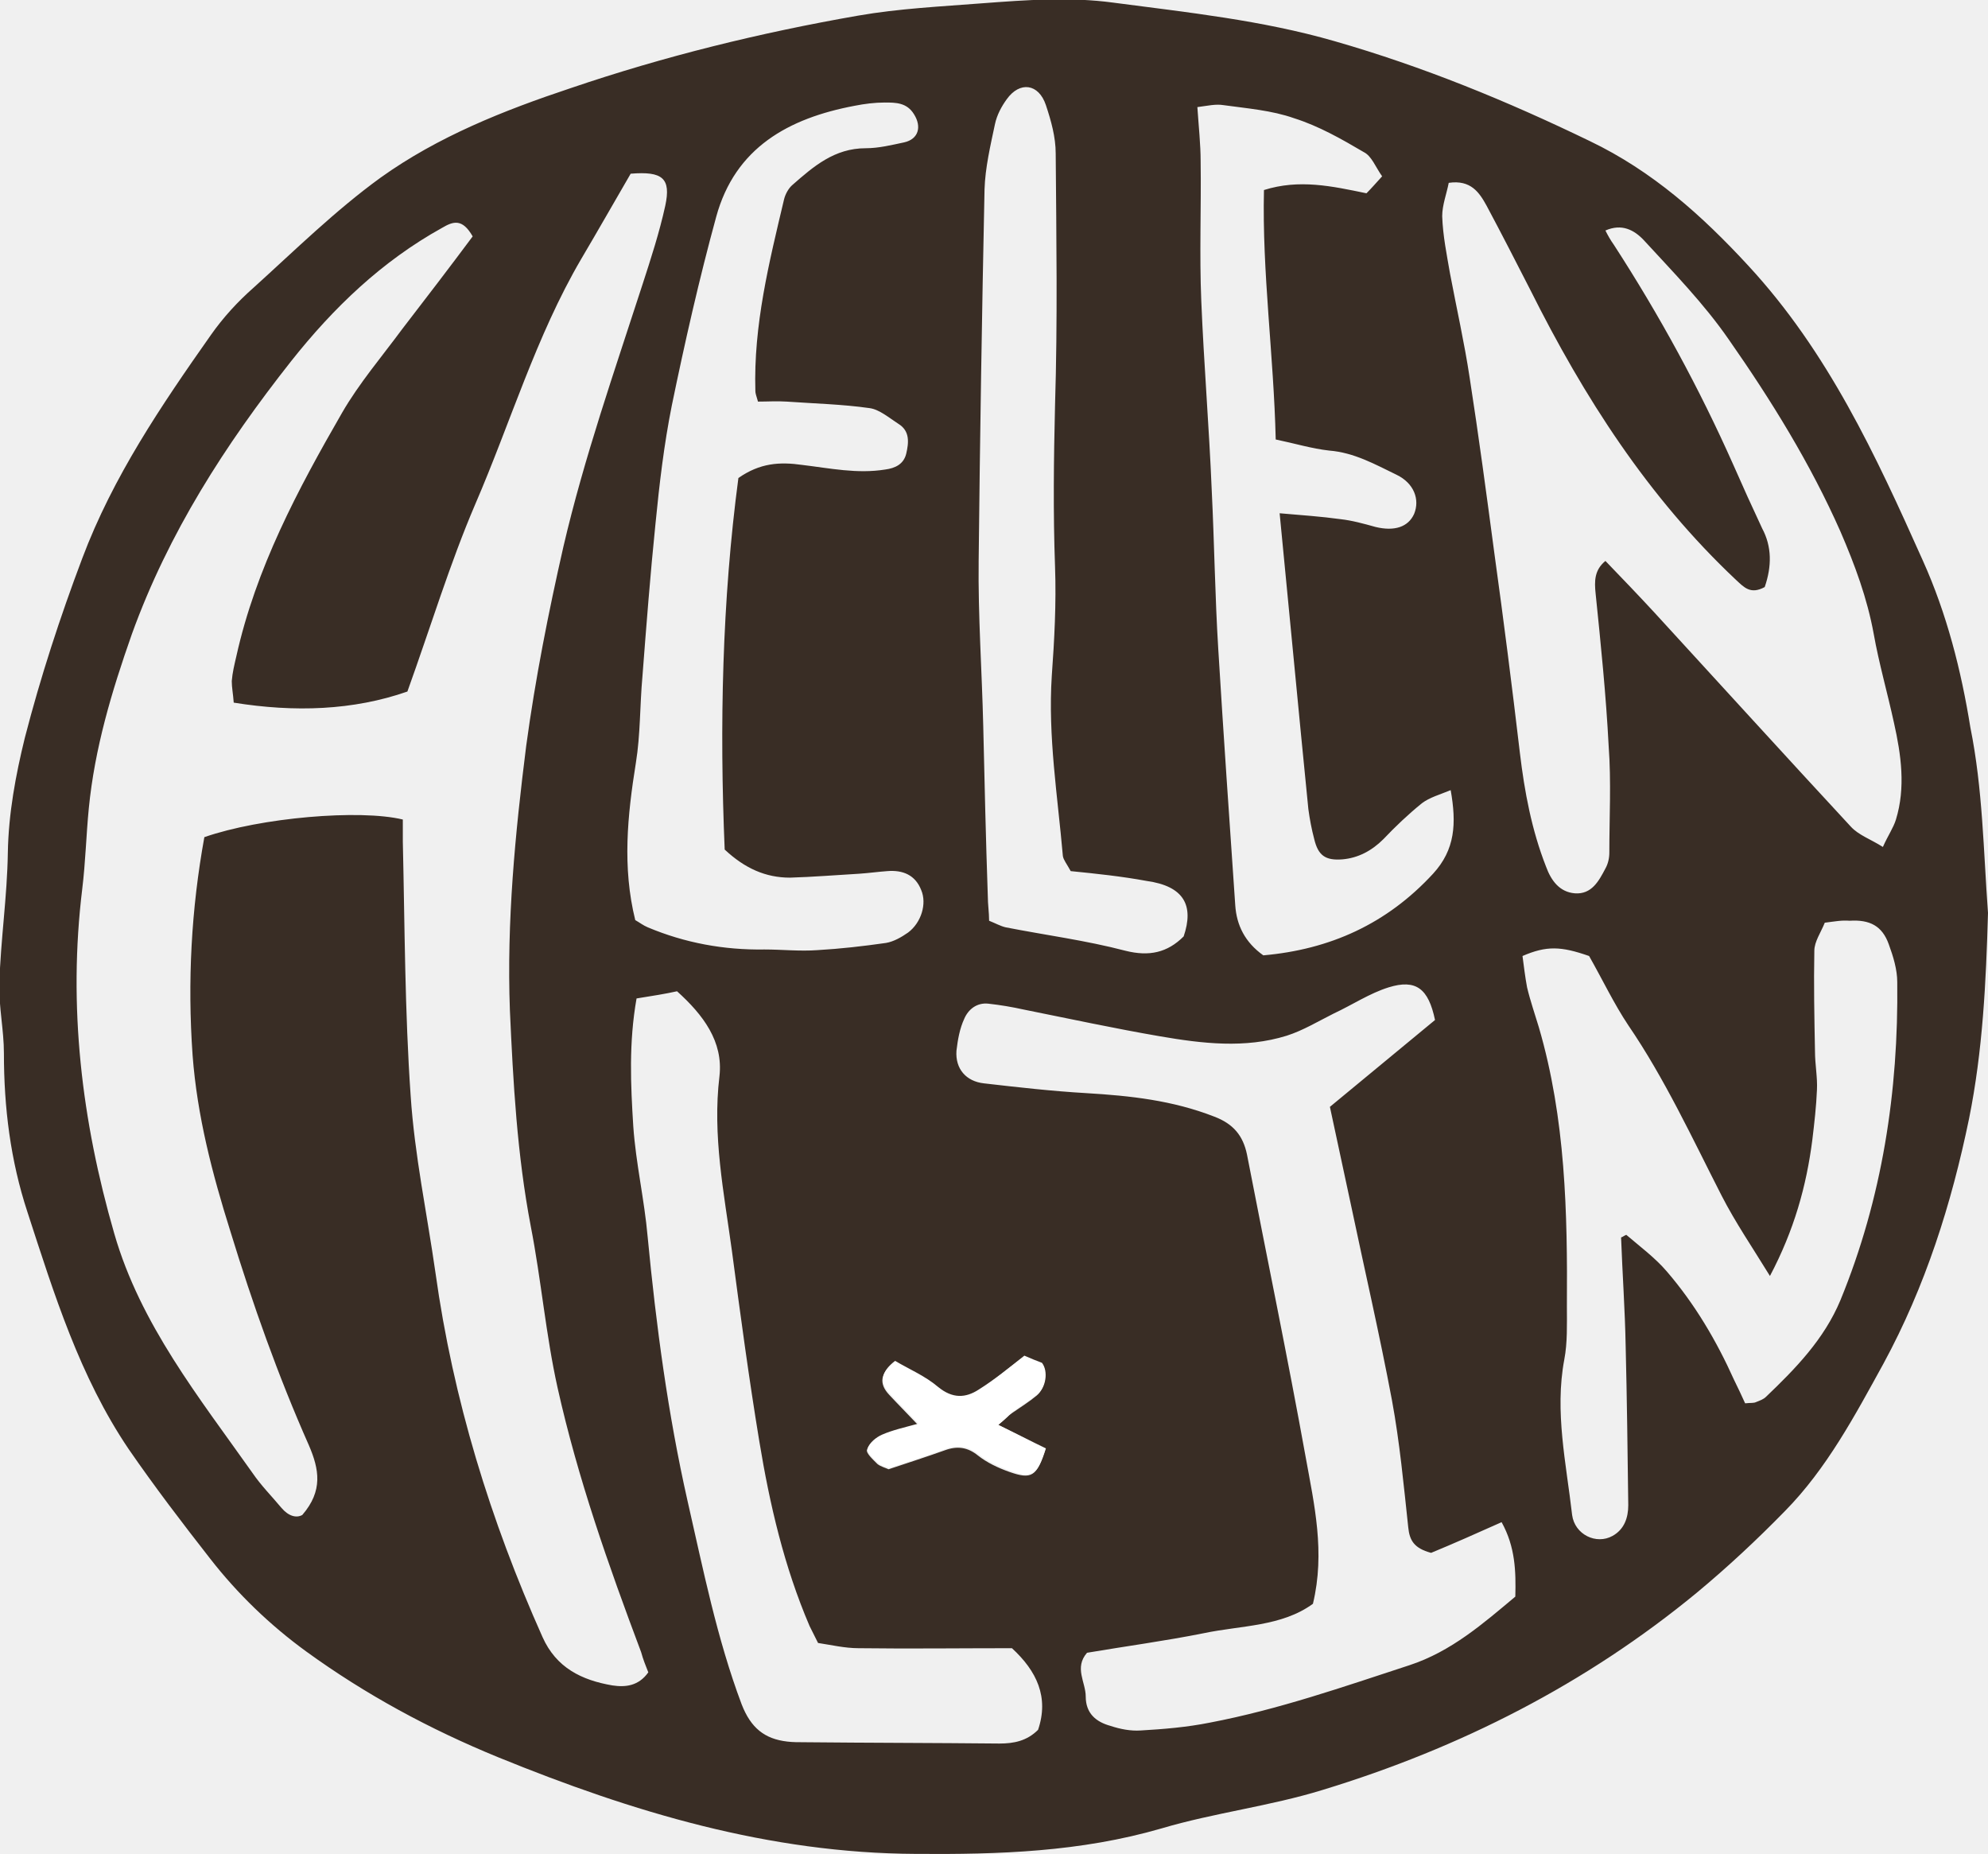
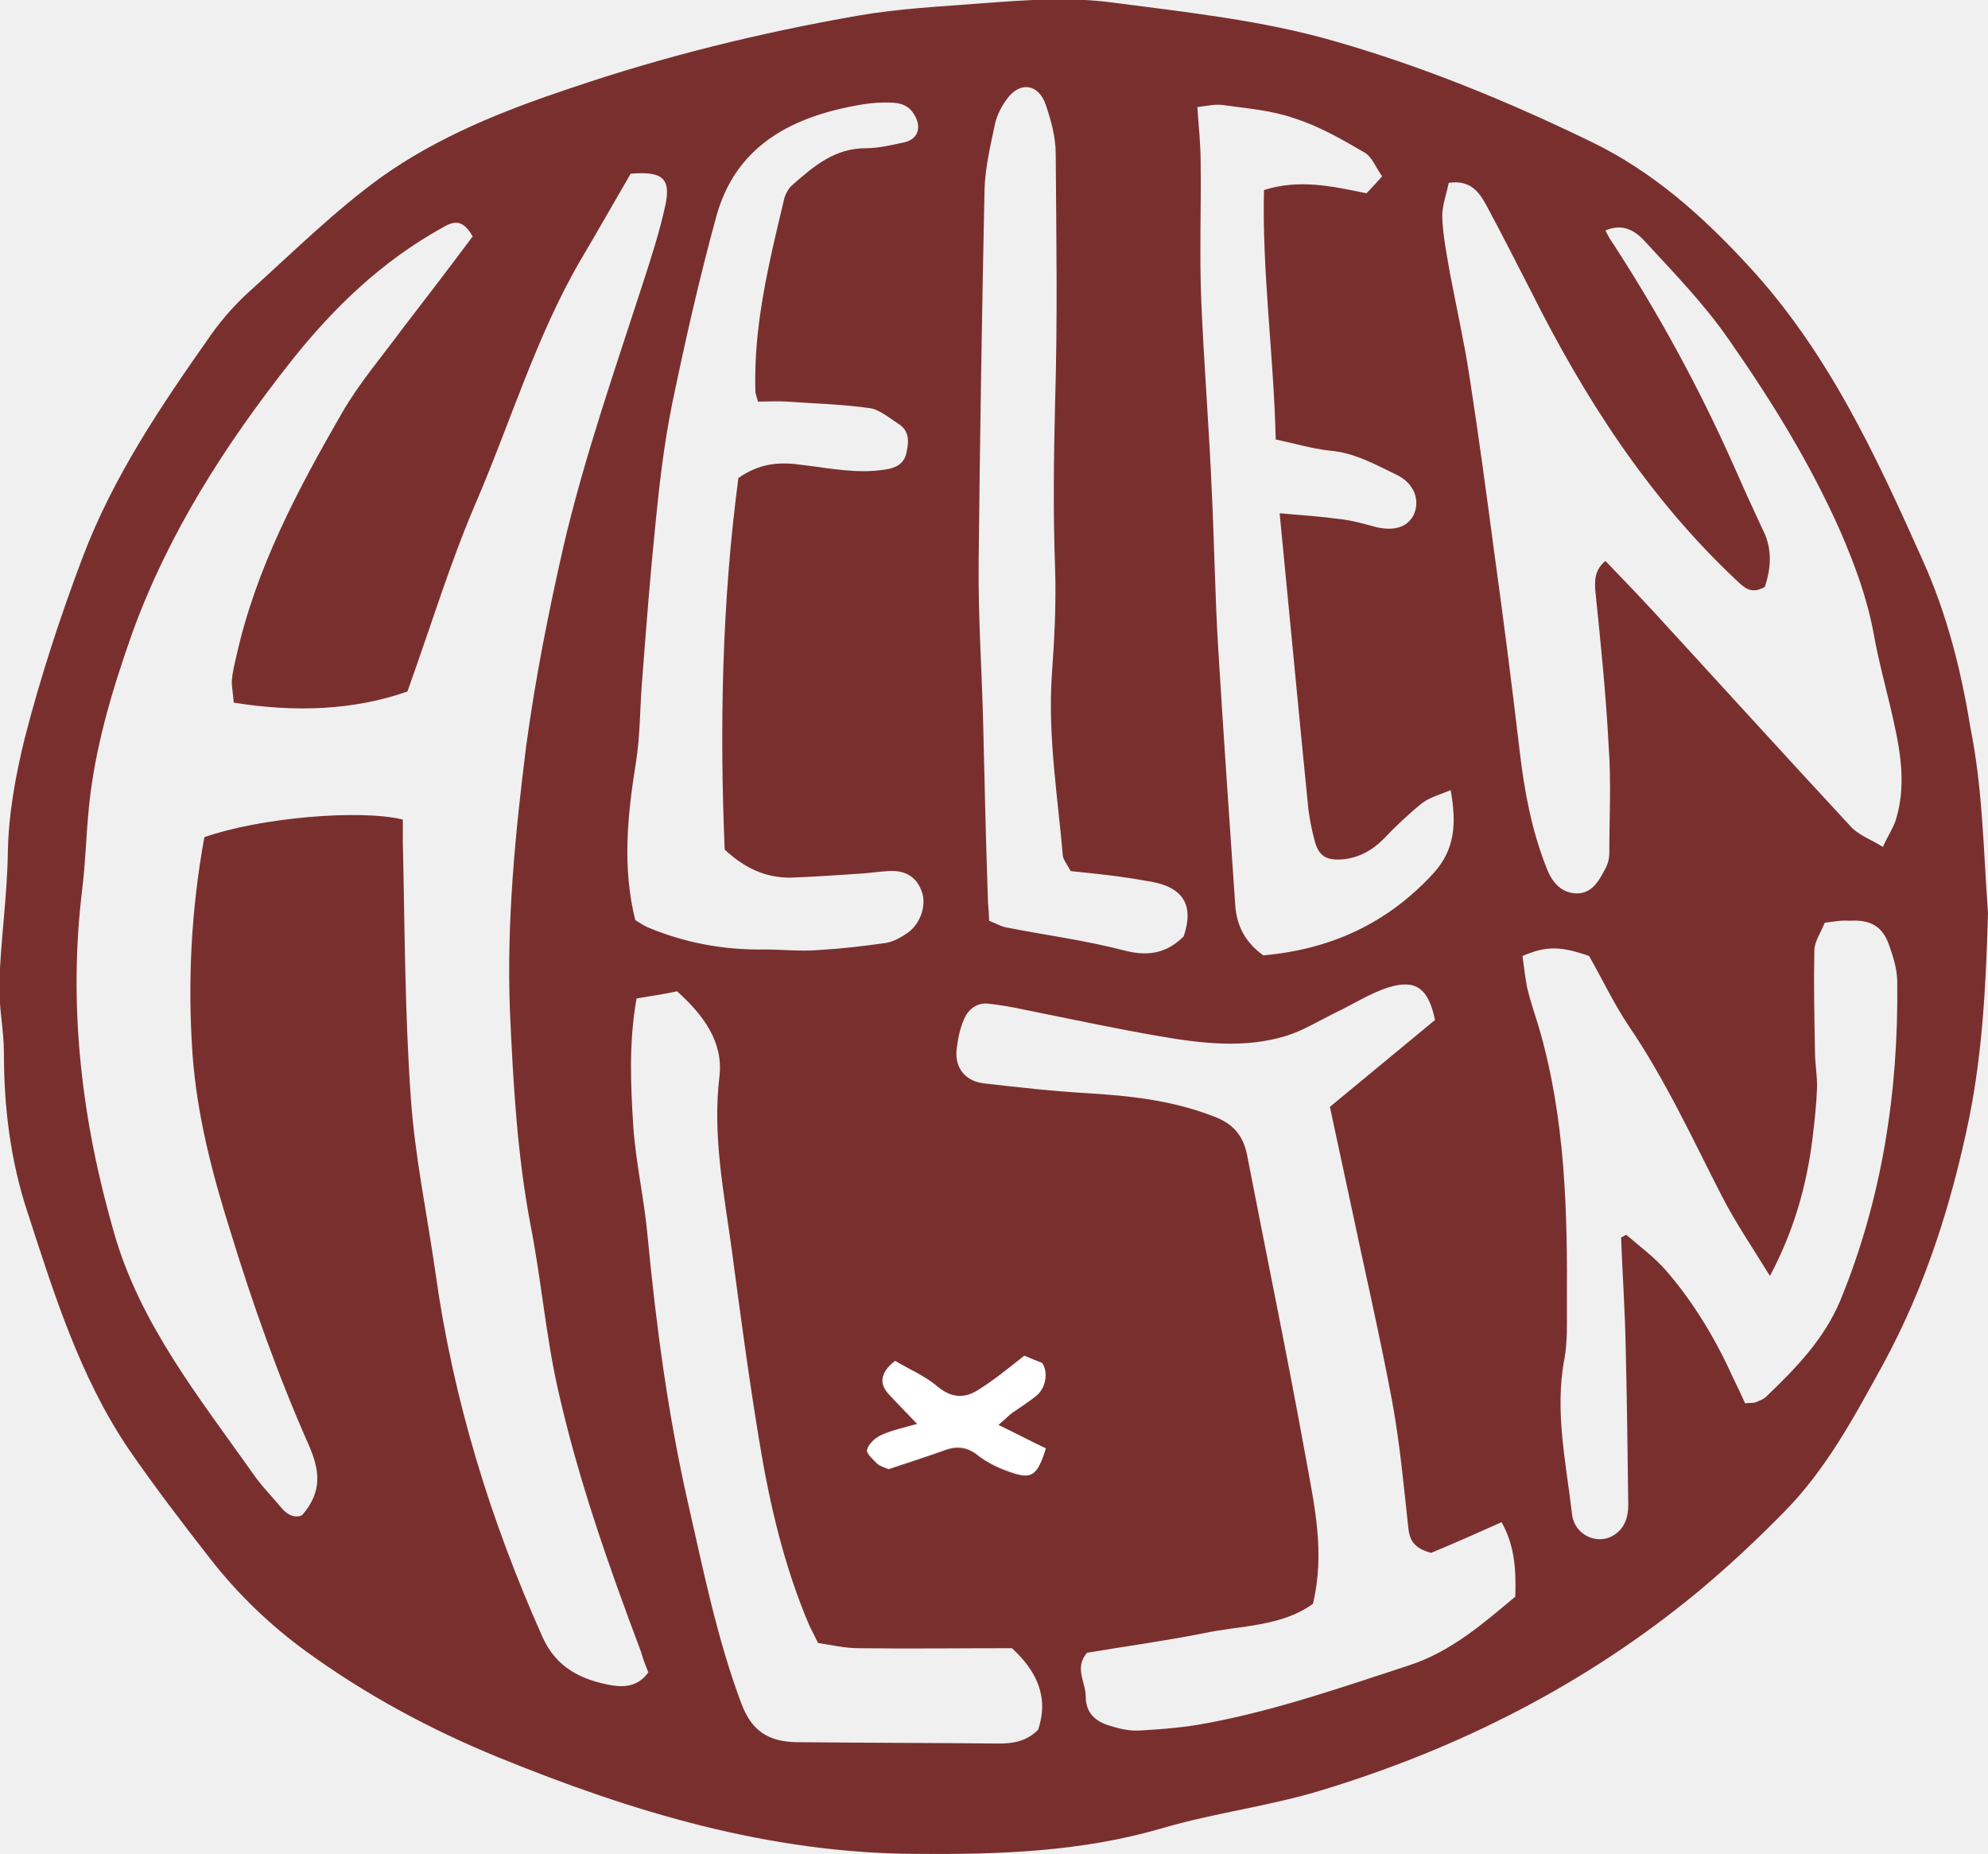
- <svg xmlns="http://www.w3.org/2000/svg" version="1.1" id="Layer_1" x="0px" y="0px" viewBox="0 0 304.5 283.9" style="enable-background:new 0 0 304.5 283.9;" xml:space="preserve">
+ <svg xmlns="http://www.w3.org/2000/svg" version="1.1" id="Layer_1" x="0px" y="0px" viewBox="-153 255.1 304.5 283.9" style="enable-background:new -153 255.1 304.5 283.9;" xml:space="preserve">
  <style type="text/css">
- 	.st0{fill:#392D25;}
+ 	.st0{fill:#7A2F2F;}
	.st1{fill:#FFFFFF;}
</style>
  <g>
-     <path class="st0" d="M304.5,139.8c-0.3,10.6-0.8,21.1-2.9,31.5c-2.7,13.1-6.7,25.7-13.1,37.5c-4.4,8-8.7,16.1-15.1,22.6   c-4.3,4.4-8.8,8.6-13.5,12.5c-17,14-36.3,23.8-57.3,30.2c-8.1,2.5-16.6,3.5-24.7,5.9c-12.4,3.6-24.9,4-37.6,3.9   c-22.5-0.1-43.4-6.4-64-14.8c-10.5-4.3-20.3-9.6-29.4-16.2c-5.5-4-10.5-8.8-14.7-14.2c-4.3-5.5-8.5-11-12.5-16.8   c-7.5-11.1-11.4-23.7-15.5-36.3c-2.6-7.9-3.6-16-3.6-24.3c0-3.6-0.8-7.1-0.7-10.7c0.2-6.7,1.2-13.3,1.3-20c0.1-6,1.2-11.9,2.6-17.6   c2.4-9.3,5.4-18.5,8.8-27.5c4.7-12.5,12.1-23.4,19.7-34.2c1.9-2.7,4.1-5.1,6.6-7.3c6.3-5.7,12.5-11.8,19.4-16.8   c8.8-6.3,18.9-10.3,29.1-13.7c14.4-4.9,29.1-8.5,44-11.1c6.3-1.1,12.7-1.4,19.1-1.9c6.7-0.5,13.3-1,20-0.1   c11.4,1.5,22.8,2.7,33.9,5.9c13.6,3.9,26.5,9.2,39.1,15.3c9.6,4.6,17.2,11.4,24.3,19.1c12.2,13.2,19.5,29,26.7,45.1   c3.7,8.2,5.9,16.9,7.3,25.6C303.7,120.8,303.8,130.3,304.5,139.8z M72.4,36.2c-1.6-2.8-3-2.3-4.7-1.3C58.5,40,51.1,47.1,44.6,55.3   C34.5,68.1,25.8,81.6,20.2,97.1c-3.1,8.8-5.7,17.5-6.6,26.7c-0.4,4.1-0.5,8.2-1,12.3c-2.2,18-0.1,35.5,4.9,52.8   c4,13.9,13,25.1,21.2,36.7c1.3,1.9,2.9,3.5,4.4,5.3c1.1,1.3,2.3,1.6,3.2,1.1c3.2-3.7,2.6-7,1-10.7c-4.7-10.6-8.6-21.6-12-32.7   c-2.8-8.9-5.1-17.7-5.8-27c-0.8-11.3-0.2-22.4,1.8-33.4c8.6-3,23.8-4.3,30.4-2.7c0,1.1,0,2.3,0,3.4c0.3,13,0.3,26,1.2,38.9   c0.6,9.1,2.5,18,3.8,27.1c2.7,19.4,8.4,37.9,16.4,55.8c2.1,4.7,6,6.6,10.7,7.4c2,0.3,4,0.1,5.5-2c-0.4-1-0.8-2-1.1-3.1   c-5-13.3-9.7-26.6-12.8-40.5c-1.8-8.1-2.5-16.5-4.1-24.7c-2.1-11-2.7-22-3.2-33.1c-0.5-13.6,0.8-27,2.5-40.5   c1.4-10.3,3.4-20.4,5.7-30.5c3.2-13.7,7.8-26.8,12.1-40.1c1.3-4,2.6-8,3.5-12.1c0.9-4.2-0.4-5.3-5.3-4.9c-2.5,4.3-5,8.7-7.6,13.1   c-6.9,11.8-10.8,25-16.2,37.5c-3.9,9.1-6.8,18.7-10.4,28.7c-8.3,2.9-17.3,3.2-26.6,1.7c-0.1-1.4-0.3-2.3-0.3-3.3   c0.1-1.3,0.4-2.5,0.7-3.8c3-13.5,9.4-25.5,16.2-37.3c2.6-4.5,6.1-8.6,9.2-12.8C65.3,45.6,68.9,40.9,72.4,36.2z M270.3,89.9   c-2.2,1.2-3.2,0-4.4-1.1c-13.5-12.7-23.3-28-31.5-44.4c-2.2-4.3-4.4-8.6-6.7-12.9c-1.1-2-2.4-4-5.8-3.5c-0.3,1.6-1,3.4-1,5.1   c0.1,3,0.7,5.9,1.2,8.8c1,5.3,2.2,10.6,3,15.9c1.4,9,2.6,18,3.8,27c1.4,10.1,2.7,20.3,3.9,30.5c0.7,5.9,1.8,11.8,4,17.4   c0.8,2.2,2.1,3.9,4.4,4.1c2.6,0.2,3.7-1.9,4.7-3.8c0.4-0.7,0.6-1.6,0.6-2.4c0-5.4,0.3-10.9-0.1-16.3c-0.4-7.8-1.2-15.6-2-23.4   c-0.2-1.9-0.2-3.6,1.5-5c2.6,2.7,5.1,5.3,7.5,7.9c10,10.9,20,21.9,30.1,32.8c1.2,1.3,3,1.9,4.9,3.1c0.8-1.8,1.6-2.9,2-4.2   c1.5-4.9,0.8-9.9-0.3-14.8c-1-4.6-2.3-9.1-3.1-13.6c-1-5.5-2.9-10.6-5.1-15.7c-4.6-10.4-10.6-20.1-17.1-29.4   c-3.8-5.5-8.5-10.3-13-15.2c-1.5-1.6-3.4-2.6-5.9-1.5c0.4,0.8,0.8,1.5,1.3,2.2c7,10.8,13.1,22,18.3,33.7c1.4,3.2,2.9,6.5,4.4,9.7   C271.4,83.7,271.4,86.7,270.3,89.9z M219.2,237.8c-2.6-0.7-3.3-1.9-3.5-3.9c-0.7-6.5-1.3-13-2.5-19.5c-1.9-10.1-4.2-20-6.3-30   c-1.1-5.1-2.2-10.2-3.2-14.9c5.7-4.7,10.9-9,16.1-13.3c-1-4.8-2.9-6.3-7.1-5c-2.9,0.9-5.6,2.7-8.4,4c-2.4,1.2-4.7,2.6-7.2,3.4   c-6.4,2-13,1.2-19.4,0.1c-7-1.2-13.9-2.7-20.9-4.1c-1.8-0.4-3.6-0.7-5.4-0.9c-1.8-0.2-3.1,0.9-3.7,2.3c-0.7,1.5-1,3.2-1.2,4.9   c-0.2,2.8,1.5,4.7,4.2,5c5.2,0.6,10.5,1.2,15.7,1.5c6.7,0.4,13.2,1.1,19.6,3.6c2.9,1.1,4.4,2.9,5,5.8c3,15.5,6.2,30.9,9,46.4   c1.3,7.2,3,14.5,1.1,22.4c-4.8,3.5-11,3.3-16.7,4.5c-6,1.2-12,2-17.9,3c-2,2.3-0.2,4.5-0.2,6.7c0,2.6,1.6,3.9,3.8,4.5   c1.5,0.5,3.1,0.8,4.6,0.7c3.5-0.2,7.1-0.5,10.6-1.2c10.5-2,20.5-5.5,30.6-8.8c6.4-2.1,11.3-6.4,16.2-10.5c0.1-3.9,0-7.6-2.1-11.4   C226.2,234.8,222.6,236.4,219.2,237.8z M279.5,141.3c-0.6,1.5-1.6,2.9-1.6,4.3c-0.1,5.1,0,10.2,0.1,15.4c0,2,0.4,4,0.3,5.9   c-0.1,2.5-0.4,5.1-0.7,7.6c-0.9,7.1-2.8,13.9-6.5,20.9c-2.7-4.4-5.3-8.2-7.4-12.3c-4.5-8.8-8.7-17.9-14.3-26.1   c-2.2-3.3-3.9-6.9-6-10.6c-4.3-1.5-6.5-1.6-10.2,0c0.2,1.5,0.4,3.2,0.7,4.8c0.5,2.1,1.2,4.1,1.8,6.1c4.1,14,4.4,28.4,4.3,42.8   c0,2.7,0.1,5.5-0.4,8.1c-1.5,8,0.3,15.9,1.2,23.8c0.4,3,3.7,4.6,6.2,3.2c1.8-1,2.4-2.8,2.4-4.7c-0.1-8.1-0.2-16.3-0.4-24.4   c-0.1-5.5-0.5-11.1-0.7-16.6c0.3-0.1,0.5-0.3,0.8-0.4c2.1,1.8,4.4,3.5,6.2,5.6c4.3,5,7.6,10.6,10.3,16.6c0.6,1.2,1.2,2.5,1.7,3.6   c0.9-0.1,1.3,0,1.7-0.2c0.5-0.2,1.1-0.4,1.5-0.8c4.5-4.3,8.9-8.8,11.4-14.8c6.4-15.6,8.9-32,8.7-48.7c0-1.9-0.6-3.9-1.3-5.8   c-1-2.8-2.9-3.8-6-3.6C282.1,140.9,281.1,141.1,279.5,141.3z M116.1,61.5c-0.3-1-0.4-1.3-0.4-1.6c-0.3-10.1,2.1-19.7,4.4-29.4   c0.2-0.8,0.7-1.7,1.3-2.2c3.2-2.8,6.4-5.6,11.2-5.6c2,0,4-0.5,5.9-0.9c2.2-0.5,2.7-2.4,1.5-4.3c-1.1-1.8-2.8-1.8-4.5-1.8   c-1.5,0-3.1,0.2-4.6,0.5c-10.1,1.9-18.3,6.4-21.2,17c-2.6,9.5-4.8,19.2-6.8,28.9c-1.2,6-1.9,12-2.5,18.1c-0.8,7.8-1.4,15.6-2,23.4   c-0.4,4.4-0.3,8.9-1,13.2c-1.3,8.1-2.1,16-0.1,24.1c0.7,0.4,1.2,0.8,1.9,1.1c5.7,2.4,11.7,3.5,17.9,3.4c2.7,0,5.4,0.3,8.1,0.1   c3.5-0.2,7-0.6,10.5-1.1c1.2-0.2,2.4-0.9,3.4-1.6c2-1.5,2.9-4.4,2-6.5c-0.9-2.3-2.8-3.1-5.2-2.9c-1.4,0.1-2.8,0.3-4.3,0.4   c-3.5,0.2-7.1,0.5-10.6,0.6c-3.7,0-6.9-1.4-10-4.3c-0.8-18.9-0.4-38.1,2.1-56.9c3.3-2.3,6.3-2.5,9.8-2c4.2,0.5,8.4,1.4,12.7,0.7   c1.5-0.2,2.8-0.8,3.2-2.4c0.4-1.7,0.6-3.5-1.2-4.6c-1.4-0.9-2.9-2.2-4.4-2.4c-4.2-0.6-8.5-0.7-12.7-1   C119,61.4,117.6,61.5,116.1,61.5z M195.4,67.3c-0.3-12.9-2.1-25.6-1.8-38.2c5.4-1.7,10.4-0.6,15.7,0.5c0.7-0.7,1.4-1.5,2.4-2.6   c-1-1.4-1.6-3.1-2.8-3.7c-3.4-2-6.9-4-10.7-5.2c-3.4-1.2-7.2-1.5-10.8-2c-1.2-0.2-2.4,0.1-4,0.3c0.2,3,0.5,5.7,0.5,8.3   c0.1,7.1-0.2,14.3,0.1,21.4c0.4,9.7,1.2,19.3,1.6,29c0.4,8.1,0.5,16.2,1,24.3c0.8,13.1,1.7,26.1,2.6,39.2c0.2,3.1,1.5,5.7,4.3,7.7   c10.2-0.9,18.9-4.8,26-12.5c3.4-3.7,3.6-7.7,2.7-12.8c-1.7,0.7-3.2,1.1-4.4,2c-2.1,1.7-4.1,3.6-5.9,5.5c-1.8,1.8-3.9,2.9-6.3,3.1   c-2.6,0.2-3.7-0.6-4.3-3.1c-0.4-1.5-0.7-3.1-0.9-4.6c-1.5-15-2.9-30-4.4-45.3c3.5,0.3,6.4,0.5,9.3,0.9c1.8,0.2,3.6,0.7,5.4,1.2   c2.9,0.7,5,0,5.9-2c0.9-2.2,0-4.7-2.7-6c-3.3-1.6-6.5-3.4-10.3-3.7C200.9,68.7,198.3,67.9,195.4,67.3z M97.5,152.9   c-1.2,6.8-0.9,13.2-0.5,19.6c0.4,5.7,1.7,11.2,2.2,16.9c1.3,13.6,3.1,27.1,6.1,40.4c2.4,10.5,4.5,21.1,8.3,31.2   c1.4,3.6,3.5,5.3,7,5.7c0.8,0.1,1.7,0.1,2.6,0.1c10,0.1,20,0.1,29.9,0.2c2.2,0,4.2-0.4,5.9-2.1c1.7-5-0.2-9-4-12.5   c-7.9,0-15.7,0.1-23.5,0c-2.1,0-4.2-0.5-6.2-0.8c-0.5-1-0.9-1.8-1.3-2.6c-3.9-9.1-6.1-18.6-7.7-28.3c-1.6-9.7-2.9-19.4-4.2-29.2   c-1.2-8.8-3-17.6-1.9-26.7c0.6-5.3-2.5-9.4-6.5-13C101.9,152.2,100,152.5,97.5,152.9z M164,133.4c-0.6-1.1-1.1-1.7-1.2-2.3   c-0.8-9.2-2.3-18.3-1.7-27.6c0.4-5.5,0.7-11.1,0.5-16.7c-0.3-8.3-0.2-16.5,0-24.8c0.4-12.8,0.2-25.7,0.1-38.5c0-2.5-0.7-5-1.5-7.4   c-1.1-3.3-4-3.7-6-0.9c-0.8,1.1-1.5,2.4-1.8,3.8c-0.7,3.3-1.5,6.7-1.6,10c-0.4,19-0.7,37.9-0.9,56.9c-0.1,8.4,0.5,16.8,0.7,25.2   c0.2,8.7,0.4,17.4,0.7,26.1c0,1.3,0.2,2.5,0.2,3.8c1,0.4,1.7,0.8,2.5,1c6.1,1.2,12.3,2,18.4,3.6c3.6,0.9,6.4,0.3,8.9-2.2   c1.6-4.7,0.1-7.7-5.7-8.5C171.8,134.2,168,133.8,164,133.4z M152.9,218.2c0.9-0.8,1.5-1.4,2.1-1.8c1.3-0.9,2.6-1.7,3.8-2.7   c1.3-1.1,1.7-3.6,0.7-4.8c-0.8-0.3-1.8-0.8-2.7-1.1c-2.5,1.8-4.6,3.7-7,5.2c-2,1.3-4,1.4-6.2-0.4c-2-1.7-4.5-2.7-6.6-4   c-2.2,1.7-2.4,3.3-0.8,5c1.3,1.4,2.7,2.8,4.4,4.6c-2.2,0.7-4,1-5.6,1.7c-0.9,0.4-1.9,1.2-2.2,2.1c-0.2,0.5,0.9,1.5,1.6,2.2   c0.5,0.4,1.3,0.6,1.7,0.8c3-1,5.8-1.9,8.6-2.9c1.9-0.7,3.5-0.5,5.1,0.8c1.4,1.1,3.1,1.9,4.8,2.5c3.4,1.2,4.2,0.7,5.5-3.4   C158,220.7,155.6,219.6,152.9,218.2z" />
-     <path class="st1" d="M152.9,218.2c2.7,1.3,5,2.5,7.3,3.6c-1.3,4.1-2.1,4.7-5.5,3.4c-1.7-0.6-3.4-1.4-4.8-2.5   c-1.7-1.3-3.3-1.5-5.1-0.8c-2.8,1-5.6,1.9-8.6,2.9c-0.5-0.2-1.2-0.3-1.7-0.8c-0.7-0.6-1.7-1.6-1.6-2.2c0.3-0.9,1.3-1.7,2.2-2.1   c1.6-0.7,3.4-1.1,5.6-1.7c-1.7-1.8-3.1-3.2-4.4-4.6c-1.6-1.7-1.4-3.3,0.8-5c2.2,1.3,4.6,2.3,6.6,4c2.2,1.8,4.2,1.7,6.2,0.4   c2.4-1.5,4.6-3.3,7-5.2c0.9,0.4,1.9,0.8,2.7,1.1c1,1.3,0.6,3.8-0.7,4.8c-1.2,1-2.6,1.8-3.8,2.7   C154.4,216.9,153.9,217.4,152.9,218.2z" />
+     <path class="st0" d="M151.5,394.9c-0.3,10.6-0.8,21.1-2.9,31.5c-2.7,13.1-6.7,25.7-13.1,37.5c-4.4,8-8.7,16.1-15.1,22.6   c-4.3,4.4-8.8,8.6-13.5,12.5c-17,14-36.3,23.8-57.3,30.2c-8.1,2.5-16.6,3.5-24.7,5.9c-12.4,3.6-24.9,4-37.6,3.9   c-22.5-0.1-43.4-6.4-64-14.8c-10.5-4.3-20.3-9.6-29.4-16.2c-5.5-4-10.5-8.8-14.7-14.2c-4.3-5.5-8.5-11-12.5-16.8   c-7.5-11.1-11.4-23.7-15.5-36.3c-2.6-7.9-3.6-16-3.6-24.3c0-3.6-0.8-7.1-0.7-10.7c0.2-6.7,1.2-13.3,1.3-20c0.1-6,1.2-11.9,2.6-17.6   c2.4-9.3,5.4-18.5,8.8-27.5c4.7-12.5,12.1-23.4,19.7-34.2c1.9-2.7,4.1-5.1,6.6-7.3c6.3-5.7,12.5-11.8,19.4-16.8   c8.8-6.3,18.9-10.3,29.1-13.7c14.4-4.9,29.1-8.5,44-11.1c6.3-1.1,12.7-1.4,19.1-1.9c6.7-0.5,13.3-1,20-0.1   c11.4,1.5,22.8,2.7,33.9,5.9c13.6,3.9,26.5,9.2,39.1,15.3c9.6,4.6,17.2,11.4,24.3,19.1c12.2,13.2,19.5,29,26.7,45.1   c3.7,8.2,5.9,16.9,7.3,25.6C150.7,375.9,150.8,385.4,151.5,394.9z M-80.6,291.3c-1.6-2.8-3-2.3-4.7-1.3   c-9.2,5.1-16.6,12.2-23.1,20.4c-10.1,12.8-18.8,26.3-24.4,41.8c-3.1,8.8-5.7,17.5-6.6,26.7c-0.4,4.1-0.5,8.2-1,12.3   c-2.2,18-0.1,35.5,4.9,52.8c4,13.9,13,25.1,21.2,36.7c1.3,1.9,2.9,3.5,4.4,5.3c1.1,1.3,2.3,1.6,3.2,1.1c3.2-3.7,2.6-7,1-10.7   c-4.7-10.6-8.6-21.6-12-32.7c-2.8-8.9-5.1-17.7-5.8-27c-0.8-11.3-0.2-22.4,1.8-33.4c8.6-3,23.8-4.3,30.4-2.7c0,1.1,0,2.3,0,3.4   c0.3,13,0.3,26,1.2,38.9c0.6,9.1,2.5,18,3.8,27.1c2.7,19.4,8.4,37.9,16.4,55.8c2.1,4.7,6,6.6,10.7,7.4c2,0.3,4,0.1,5.5-2   c-0.4-1-0.8-2-1.1-3.1c-5-13.3-9.7-26.6-12.8-40.5c-1.8-8.1-2.5-16.5-4.1-24.7c-2.1-11-2.7-22-3.2-33.1c-0.5-13.6,0.8-27,2.5-40.5   c1.4-10.3,3.4-20.4,5.7-30.5c3.2-13.7,7.8-26.8,12.1-40.1c1.3-4,2.6-8,3.5-12.1c0.9-4.2-0.4-5.3-5.3-4.9c-2.5,4.3-5,8.7-7.6,13.1   c-6.9,11.8-10.8,25-16.2,37.5c-3.9,9.1-6.8,18.7-10.4,28.7c-8.3,2.9-17.3,3.2-26.6,1.7c-0.1-1.4-0.3-2.3-0.3-3.3   c0.1-1.3,0.4-2.5,0.7-3.8c3-13.5,9.4-25.5,16.2-37.3c2.6-4.5,6.1-8.6,9.2-12.8C-87.7,300.7-84.1,296-80.6,291.3z M117.3,345   c-2.2,1.2-3.2,0-4.4-1.1c-13.5-12.7-23.3-28-31.5-44.4c-2.2-4.3-4.4-8.6-6.7-12.9c-1.1-2-2.4-4-5.8-3.5c-0.3,1.6-1,3.4-1,5.1   c0.1,3,0.7,5.9,1.2,8.8c1,5.3,2.2,10.6,3,15.9c1.4,9,2.6,18,3.8,27c1.4,10.1,2.7,20.3,3.9,30.5c0.7,5.9,1.8,11.8,4,17.4   c0.8,2.2,2.1,3.9,4.4,4.1c2.6,0.2,3.7-1.9,4.7-3.8c0.4-0.7,0.6-1.6,0.6-2.4c0-5.4,0.3-10.9-0.1-16.3c-0.4-7.8-1.2-15.6-2-23.4   c-0.2-1.9-0.2-3.6,1.5-5c2.6,2.7,5.1,5.3,7.5,7.9c10,10.9,20,21.9,30.1,32.8c1.2,1.3,3,1.9,4.9,3.1c0.8-1.8,1.6-2.9,2-4.2   c1.5-4.9,0.8-9.9-0.3-14.8c-1-4.6-2.3-9.1-3.1-13.6c-1-5.5-2.9-10.6-5.1-15.7c-4.6-10.4-10.6-20.1-17.1-29.4   c-3.8-5.5-8.5-10.3-13-15.2c-1.5-1.6-3.4-2.6-5.9-1.5c0.4,0.8,0.8,1.5,1.3,2.2c7,10.8,13.1,22,18.3,33.7c1.4,3.2,2.9,6.5,4.4,9.7   C118.4,338.8,118.4,341.8,117.3,345z M66.2,492.9c-2.6-0.7-3.3-1.9-3.5-3.9c-0.7-6.5-1.3-13-2.5-19.5c-1.9-10.1-4.2-20-6.3-30   c-1.1-5.1-2.2-10.2-3.2-14.9c5.7-4.7,10.9-9,16.1-13.3c-1-4.8-2.9-6.3-7.1-5c-2.9,0.9-5.6,2.7-8.4,4c-2.4,1.2-4.7,2.6-7.2,3.4   c-6.4,2-13,1.2-19.4,0.1c-7-1.2-13.9-2.7-20.9-4.1c-1.8-0.4-3.6-0.7-5.4-0.9c-1.8-0.2-3.1,0.9-3.7,2.3c-0.7,1.5-1,3.2-1.2,4.9   c-0.2,2.8,1.5,4.7,4.2,5c5.2,0.6,10.5,1.2,15.7,1.5c6.7,0.4,13.2,1.1,19.6,3.6c2.9,1.1,4.4,2.9,5,5.8c3,15.5,6.2,30.9,9,46.4   c1.3,7.2,3,14.5,1.1,22.4c-4.8,3.5-11,3.3-16.7,4.5c-6,1.2-12,2-17.9,3c-2,2.3-0.2,4.5-0.2,6.7c0,2.6,1.6,3.9,3.8,4.5   c1.5,0.5,3.1,0.8,4.6,0.7c3.5-0.2,7.1-0.5,10.6-1.2c10.5-2,20.5-5.5,30.6-8.8c6.4-2.1,11.3-6.4,16.2-10.5c0.1-3.9,0-7.6-2.1-11.4   C73.2,489.9,69.6,491.5,66.2,492.9z M126.5,396.4c-0.6,1.5-1.6,2.9-1.6,4.3c-0.1,5.1,0,10.2,0.1,15.4c0,2,0.4,4,0.3,5.9   c-0.1,2.5-0.4,5.1-0.7,7.6c-0.9,7.1-2.8,13.9-6.5,20.9c-2.7-4.4-5.3-8.2-7.4-12.3c-4.5-8.8-8.7-17.9-14.3-26.1   c-2.2-3.3-3.9-6.9-6-10.6c-4.3-1.5-6.5-1.6-10.2,0c0.2,1.5,0.4,3.2,0.7,4.8c0.5,2.1,1.2,4.1,1.8,6.1c4.1,14,4.4,28.4,4.3,42.8   c0,2.7,0.1,5.5-0.4,8.1c-1.5,8,0.3,15.9,1.2,23.8c0.4,3,3.7,4.6,6.2,3.2c1.8-1,2.4-2.8,2.4-4.7c-0.1-8.1-0.2-16.3-0.4-24.4   c-0.1-5.5-0.5-11.1-0.7-16.6c0.3-0.1,0.5-0.3,0.8-0.4c2.1,1.8,4.4,3.5,6.2,5.6c4.3,5,7.6,10.6,10.3,16.6c0.6,1.2,1.2,2.5,1.7,3.6   c0.9-0.1,1.3,0,1.7-0.2c0.5-0.2,1.1-0.4,1.5-0.8c4.5-4.3,8.9-8.8,11.4-14.8c6.4-15.6,8.9-32,8.7-48.7c0-1.9-0.6-3.9-1.3-5.8   c-1-2.8-2.9-3.8-6-3.6C129.1,396,128.1,396.2,126.5,396.4z M-36.9,316.6c-0.3-1-0.4-1.3-0.4-1.6c-0.3-10.1,2.1-19.7,4.4-29.4   c0.2-0.8,0.7-1.7,1.3-2.2c3.2-2.8,6.4-5.6,11.2-5.6c2,0,4-0.5,5.9-0.9c2.2-0.5,2.7-2.4,1.5-4.3c-1.1-1.8-2.8-1.8-4.5-1.8   c-1.5,0-3.1,0.2-4.6,0.5c-10.1,1.9-18.3,6.4-21.2,17c-2.6,9.5-4.8,19.2-6.8,28.9c-1.2,6-1.9,12-2.5,18.1c-0.8,7.8-1.4,15.6-2,23.4   c-0.4,4.4-0.3,8.9-1,13.2c-1.3,8.1-2.1,16-0.1,24.1c0.7,0.4,1.2,0.8,1.9,1.1c5.7,2.4,11.7,3.5,17.9,3.4c2.7,0,5.4,0.3,8.1,0.1   c3.5-0.2,7-0.6,10.5-1.1c1.2-0.2,2.4-0.9,3.4-1.6c2-1.5,2.9-4.4,2-6.5c-0.9-2.3-2.8-3.1-5.2-2.9c-1.4,0.1-2.8,0.3-4.3,0.4   c-3.5,0.2-7.1,0.5-10.6,0.6c-3.7,0-6.9-1.4-10-4.3c-0.8-18.9-0.4-38.1,2.1-56.9c3.3-2.3,6.3-2.5,9.8-2c4.2,0.5,8.4,1.4,12.7,0.7   c1.5-0.2,2.8-0.8,3.2-2.4c0.4-1.7,0.6-3.5-1.2-4.6c-1.4-0.9-2.9-2.2-4.4-2.4c-4.2-0.6-8.5-0.7-12.7-1   C-34,316.5-35.4,316.6-36.9,316.6z M42.4,322.4c-0.3-12.9-2.1-25.6-1.8-38.2c5.4-1.7,10.4-0.6,15.7,0.5c0.7-0.7,1.4-1.5,2.4-2.6   c-1-1.4-1.6-3.1-2.8-3.7c-3.4-2-6.9-4-10.7-5.2c-3.4-1.2-7.2-1.5-10.8-2c-1.2-0.2-2.4,0.1-4,0.3c0.2,3,0.5,5.7,0.5,8.3   c0.1,7.1-0.2,14.3,0.1,21.4c0.4,9.7,1.2,19.3,1.6,29c0.4,8.1,0.5,16.2,1,24.3c0.8,13.1,1.7,26.1,2.6,39.2c0.2,3.1,1.5,5.7,4.3,7.7   c10.2-0.9,18.9-4.8,26-12.5c3.4-3.7,3.6-7.7,2.7-12.8c-1.7,0.7-3.2,1.1-4.4,2c-2.1,1.7-4.1,3.6-5.9,5.5c-1.8,1.8-3.9,2.9-6.3,3.1   c-2.6,0.2-3.7-0.6-4.3-3.1c-0.4-1.5-0.7-3.1-0.9-4.6c-1.5-15-2.9-30-4.4-45.3c3.5,0.3,6.4,0.5,9.3,0.9c1.8,0.2,3.6,0.7,5.4,1.2   c2.9,0.7,5,0,5.9-2c0.9-2.2,0-4.7-2.7-6c-3.3-1.6-6.5-3.4-10.3-3.7C47.9,323.8,45.3,323,42.4,322.4z M-55.5,408   c-1.2,6.8-0.9,13.2-0.5,19.6c0.4,5.7,1.7,11.2,2.2,16.9c1.3,13.6,3.1,27.1,6.1,40.4c2.4,10.5,4.5,21.1,8.3,31.2   c1.4,3.6,3.5,5.3,7,5.7c0.8,0.1,1.7,0.1,2.6,0.1c10,0.1,20,0.1,29.9,0.2c2.2,0,4.2-0.4,5.9-2.1c1.7-5-0.2-9-4-12.5   c-7.9,0-15.7,0.1-23.5,0c-2.1,0-4.2-0.5-6.2-0.8c-0.5-1-0.9-1.8-1.3-2.6c-3.9-9.1-6.1-18.6-7.7-28.3s-2.9-19.4-4.2-29.2   c-1.2-8.8-3-17.6-1.9-26.7c0.6-5.3-2.5-9.4-6.5-13C-51.1,407.3-53,407.6-55.5,408z M11,388.5c-0.6-1.1-1.1-1.7-1.2-2.3   C9,377,7.5,367.9,8.1,358.6c0.4-5.5,0.7-11.1,0.5-16.7c-0.3-8.3-0.2-16.5,0-24.8c0.4-12.8,0.2-25.7,0.1-38.5c0-2.5-0.7-5-1.5-7.4   c-1.1-3.3-4-3.7-6-0.9c-0.8,1.1-1.5,2.4-1.8,3.8c-0.7,3.3-1.5,6.7-1.6,10c-0.4,19-0.7,37.9-0.9,56.9c-0.1,8.4,0.5,16.8,0.7,25.2   c0.2,8.7,0.4,17.4,0.7,26.1c0,1.3,0.2,2.5,0.2,3.8c1,0.4,1.7,0.8,2.5,1c6.1,1.2,12.3,2,18.4,3.6c3.6,0.9,6.4,0.3,8.9-2.2   c1.6-4.7,0.1-7.7-5.7-8.5C18.8,389.3,15,388.9,11,388.5z M-0.1,473.3c0.9-0.8,1.5-1.4,2.1-1.8c1.3-0.9,2.6-1.7,3.8-2.7   c1.3-1.1,1.7-3.6,0.7-4.8c-0.8-0.3-1.8-0.8-2.7-1.1c-2.5,1.8-4.6,3.7-7,5.2c-2,1.3-4,1.4-6.2-0.4c-2-1.7-4.5-2.7-6.6-4   c-2.2,1.7-2.4,3.3-0.8,5c1.3,1.4,2.7,2.8,4.4,4.6c-2.2,0.7-4,1-5.6,1.7c-0.9,0.4-1.9,1.2-2.2,2.1c-0.2,0.5,0.9,1.5,1.6,2.2   c0.5,0.4,1.3,0.6,1.7,0.8c3-1,5.8-1.9,8.6-2.9c1.9-0.7,3.5-0.5,5.1,0.8c1.4,1.1,3.1,1.9,4.8,2.5c3.4,1.2,4.2,0.7,5.5-3.4   C5,475.8,2.6,474.7-0.1,473.3z" />
+     <path class="st1" d="M-0.1,473.3c2.7,1.3,5,2.5,7.3,3.6c-1.3,4.1-2.1,4.7-5.5,3.4c-1.7-0.6-3.4-1.4-4.8-2.5   c-1.7-1.3-3.3-1.5-5.1-0.8c-2.8,1-5.6,1.9-8.6,2.9c-0.5-0.2-1.2-0.3-1.7-0.8c-0.7-0.6-1.7-1.6-1.6-2.2c0.3-0.9,1.3-1.7,2.2-2.1   c1.6-0.7,3.4-1.1,5.6-1.7c-1.7-1.8-3.1-3.2-4.4-4.6c-1.6-1.7-1.4-3.3,0.8-5c2.2,1.3,4.6,2.3,6.6,4c2.2,1.8,4.2,1.7,6.2,0.4   c2.4-1.5,4.6-3.3,7-5.2c0.9,0.4,1.9,0.8,2.7,1.1c1,1.3,0.6,3.8-0.7,4.8c-1.2,1-2.6,1.8-3.8,2.7C1.4,472,0.9,472.5-0.1,473.3z" />
  </g>
</svg>
